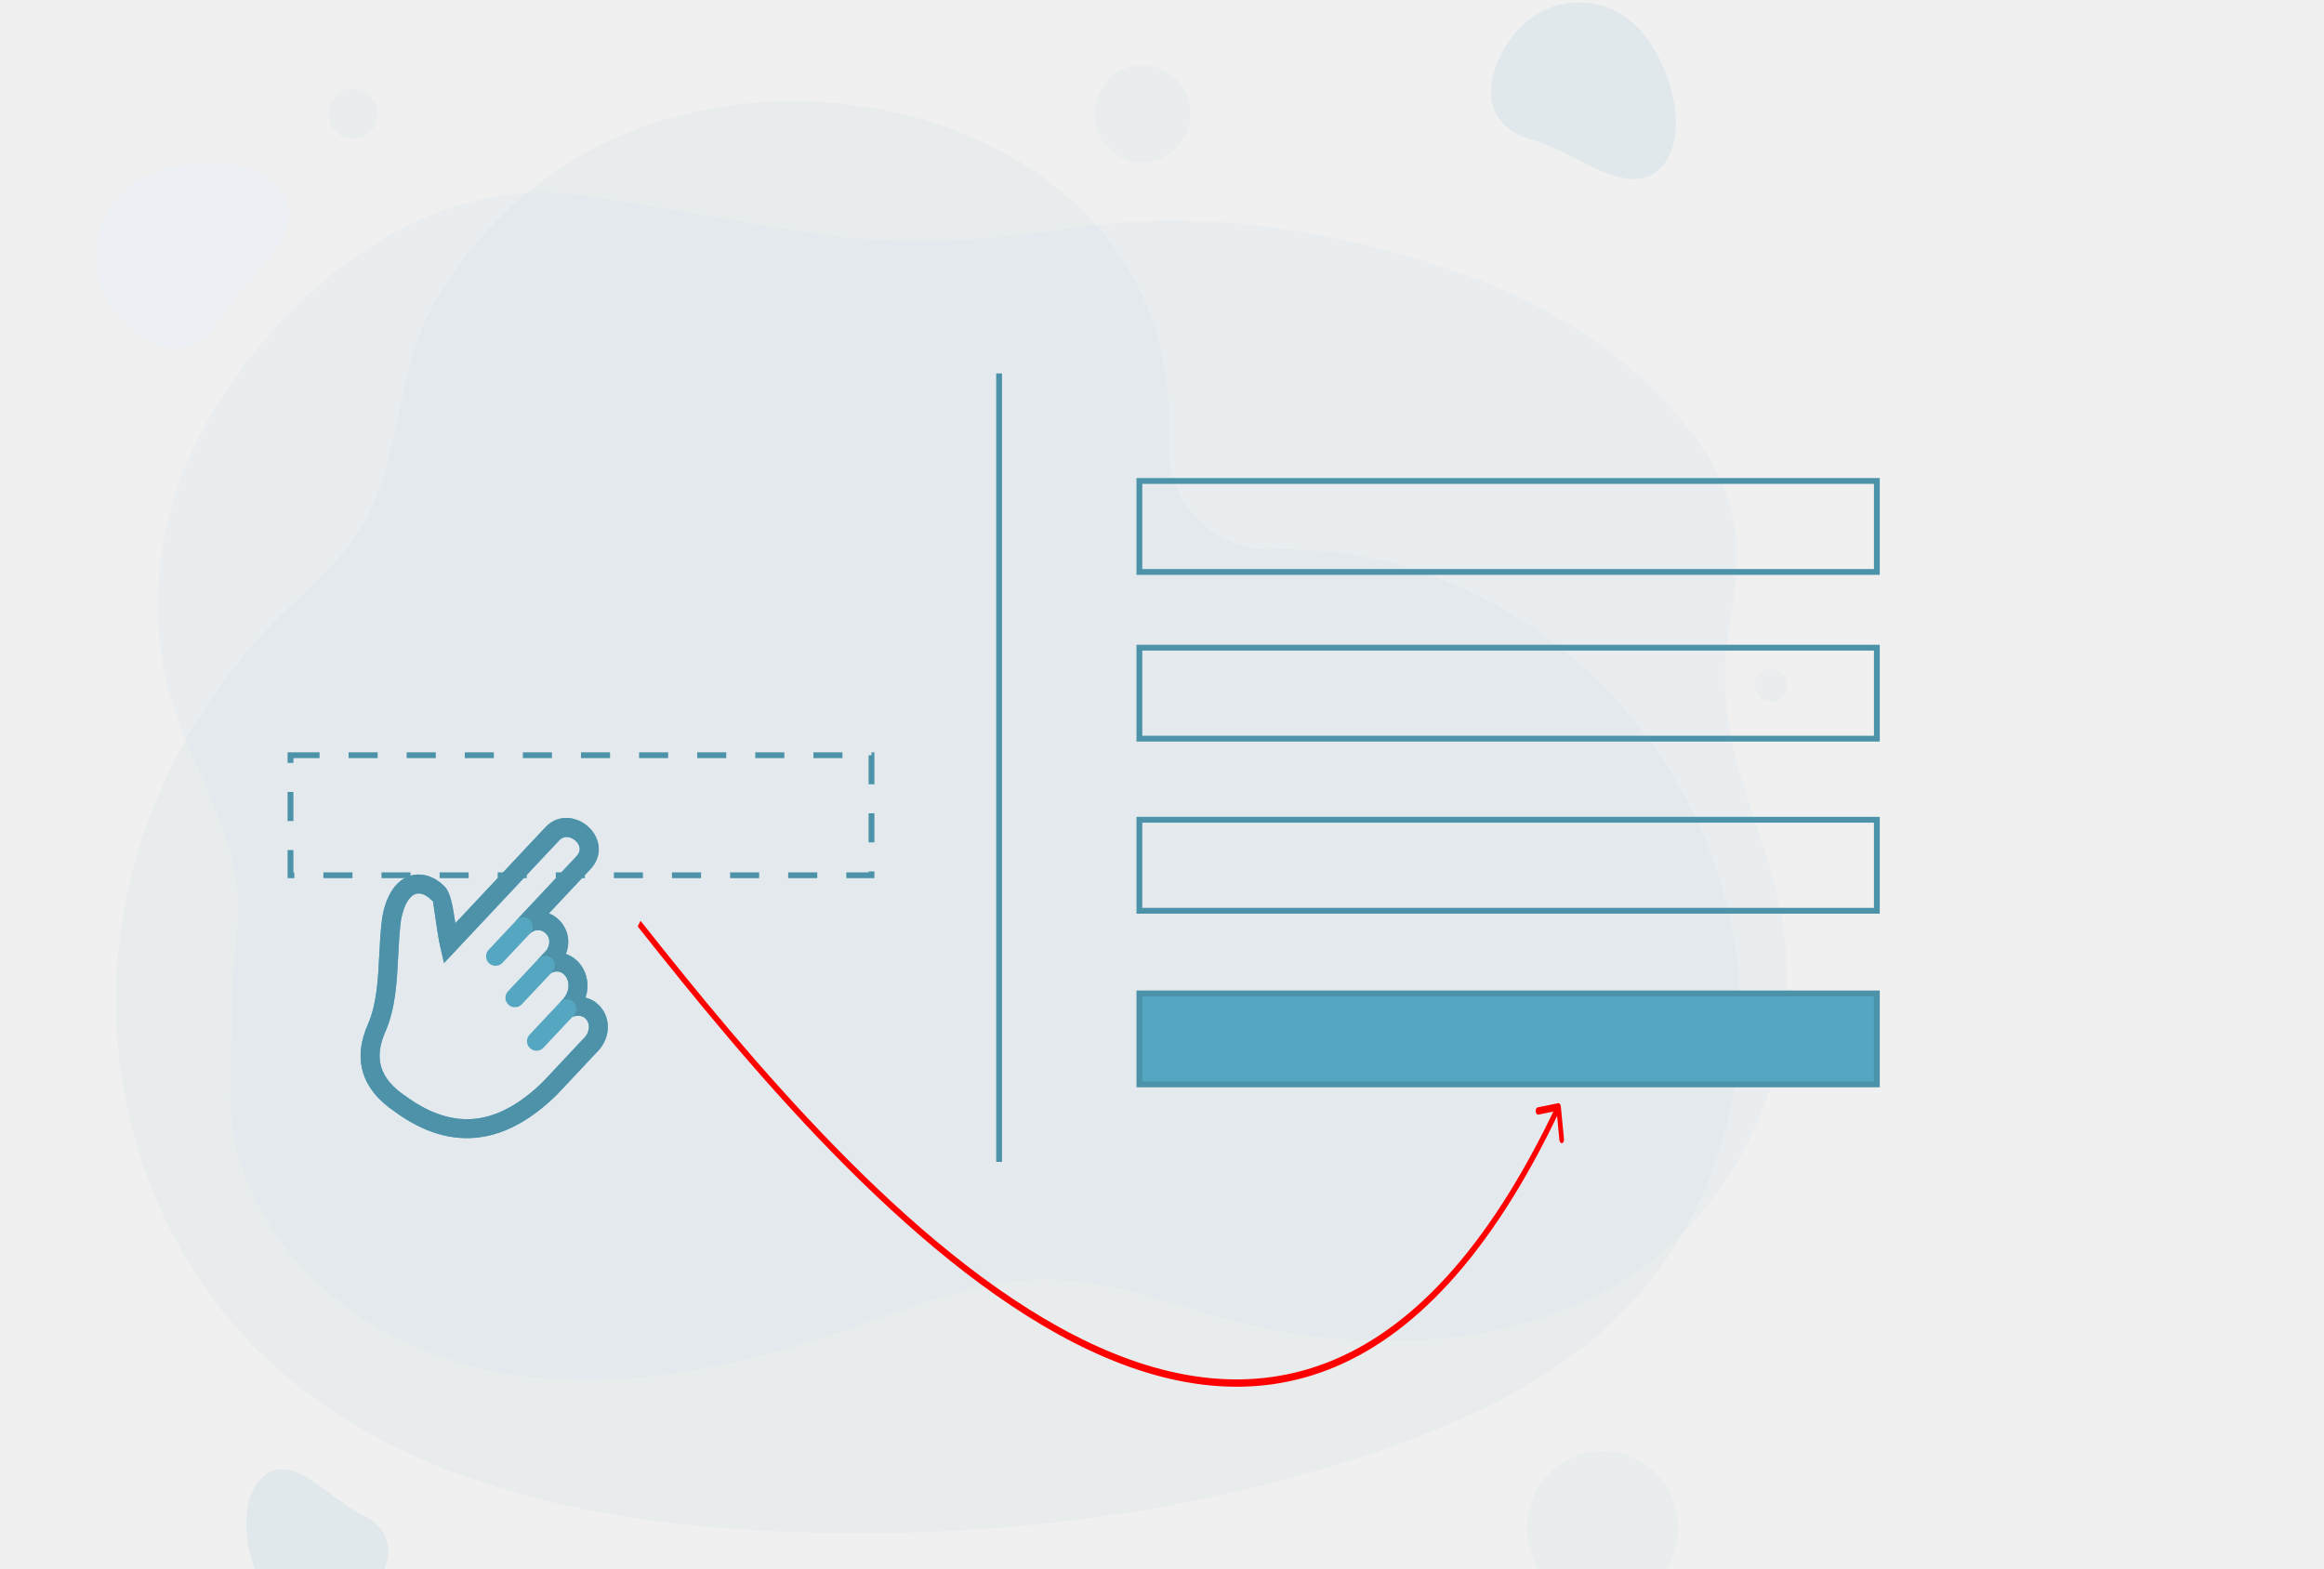
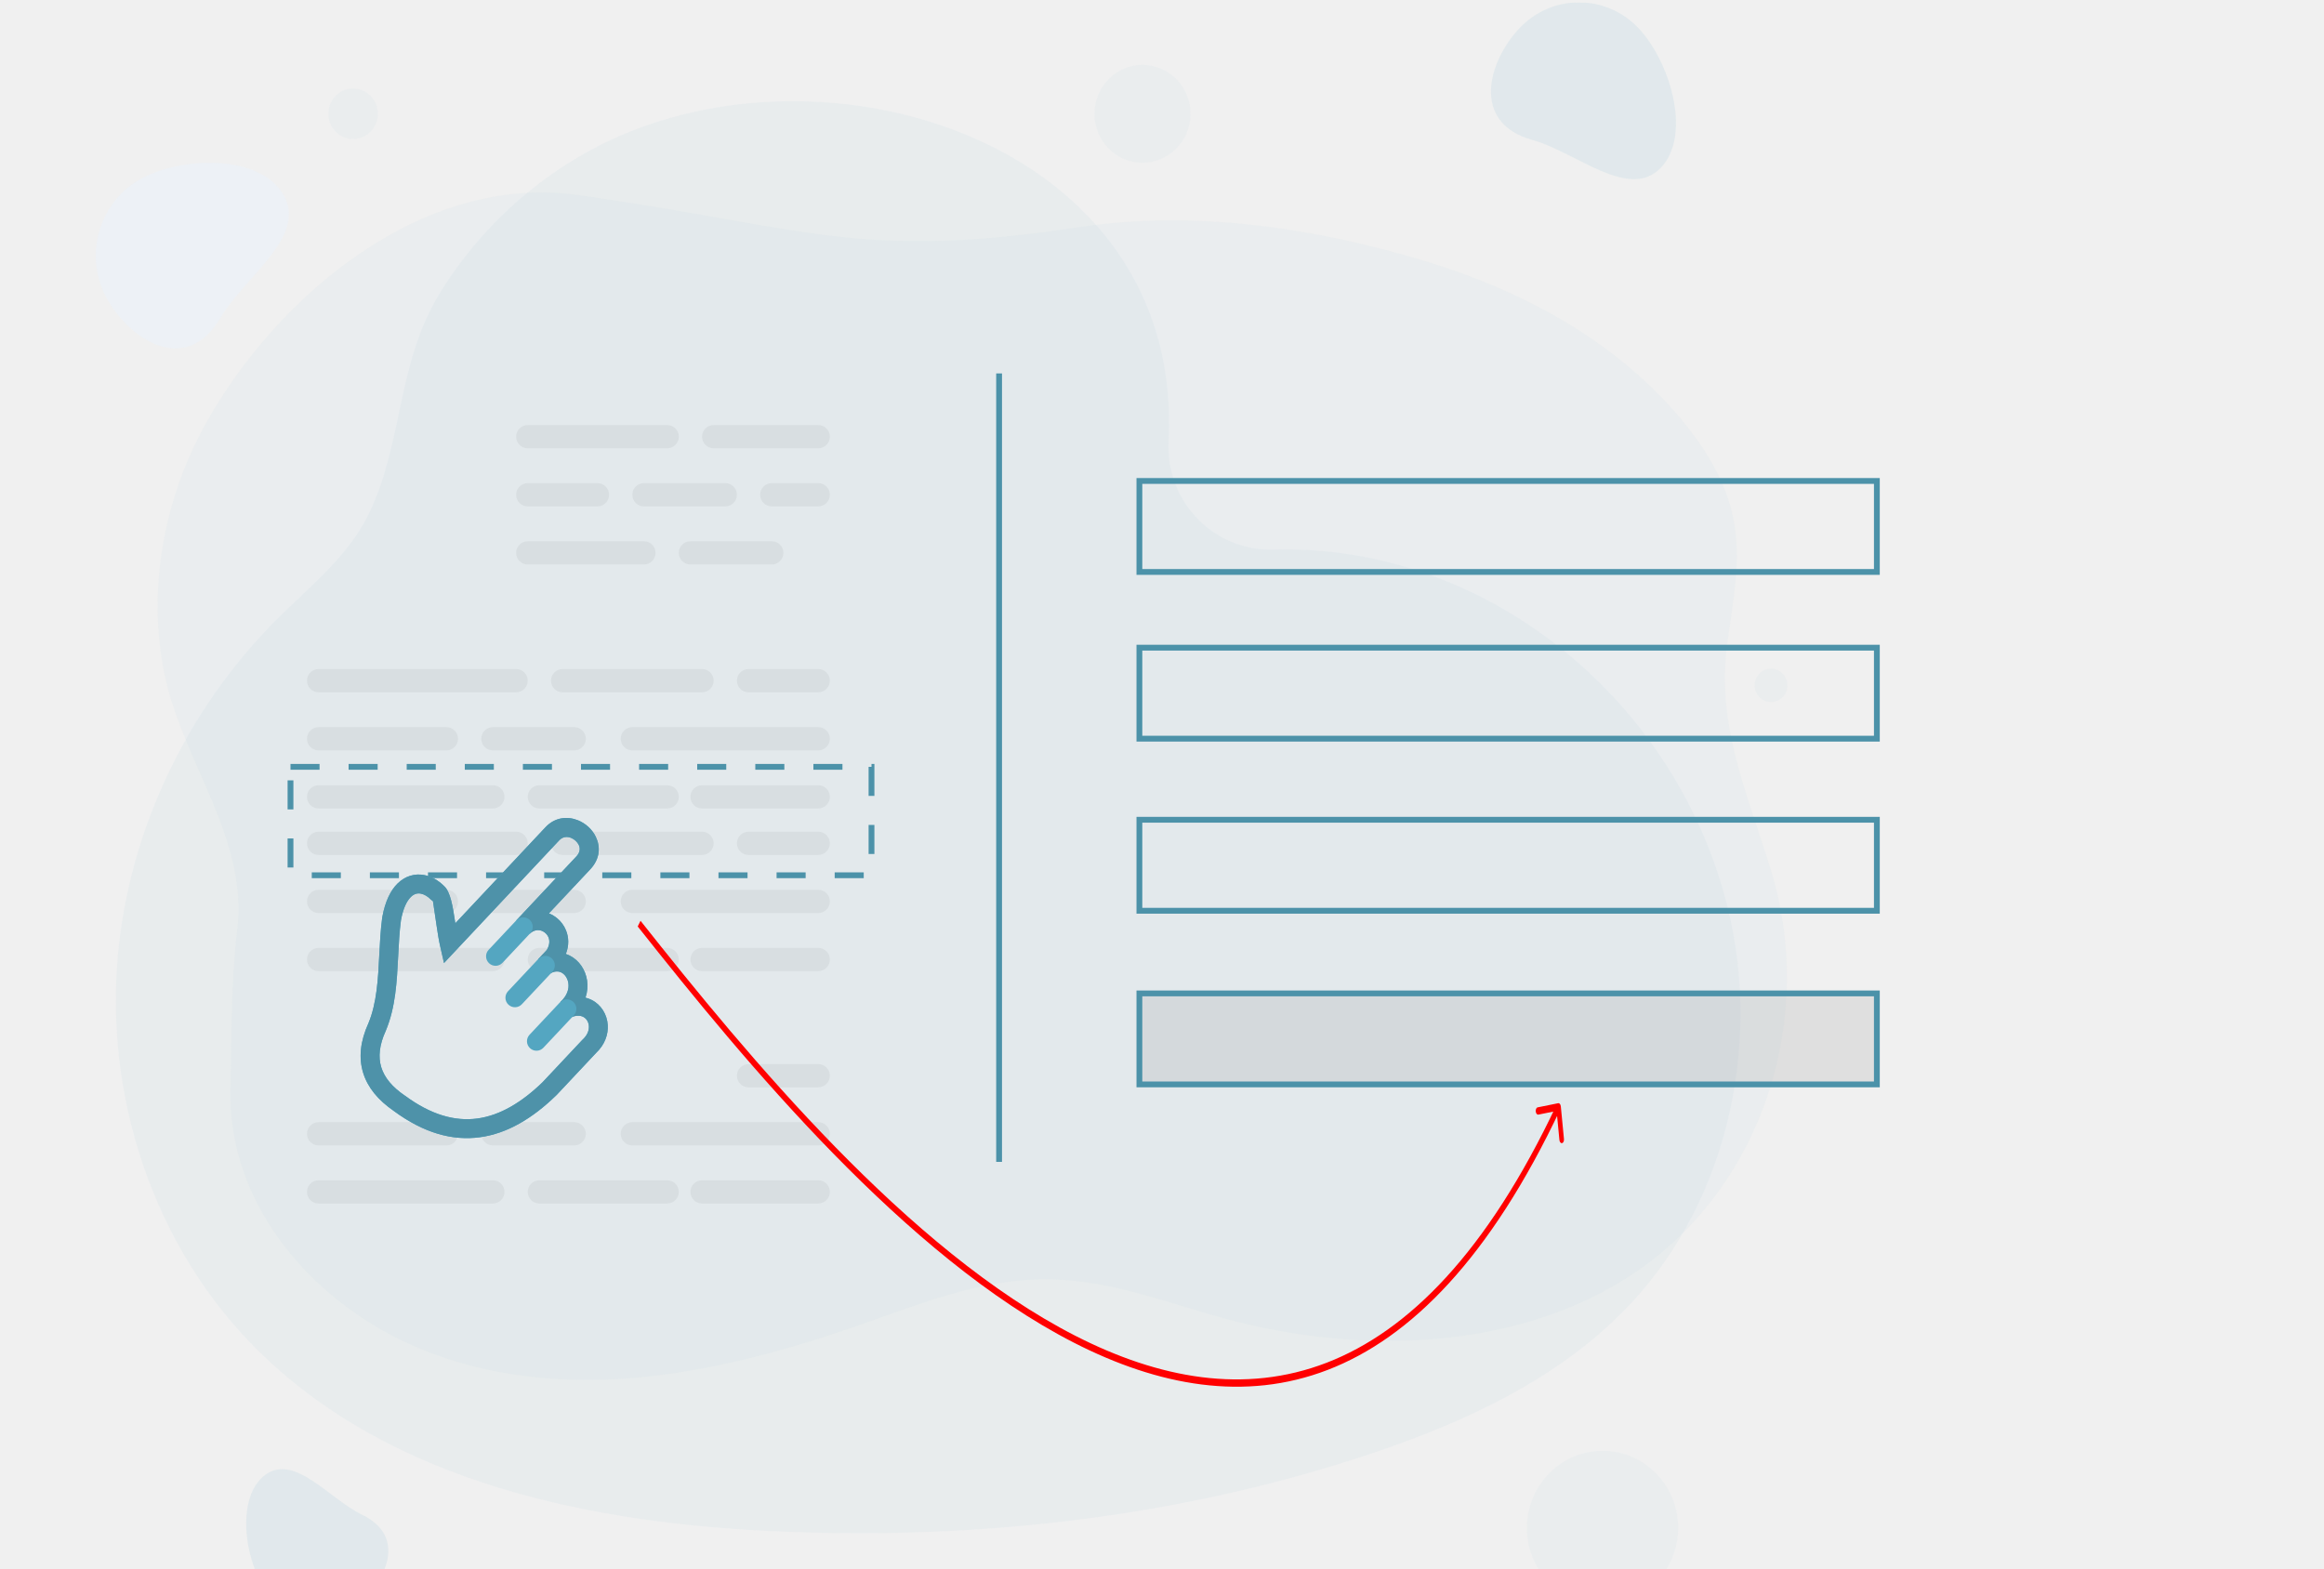
<svg xmlns="http://www.w3.org/2000/svg" width="400" height="270" viewBox="0 0 400 270" fill="none">
  <g clip-path="url(#clip0_21811_110073)">
    <g opacity="0.41">
      <path d="M20.436 181.515C19.922 176.701 19.801 171.849 20.093 167.016C21.472 144.322 31.762 122.44 47.718 106.546C53.41 100.876 59.959 95.719 63.484 88.444C69.423 76.19 68.242 62.535 75.763 50.351C83.29 38.154 94.666 28.349 107.77 22.926C146.848 6.765 203.698 26.7 201.126 75.829C201.119 76.006 201.107 76.26 201.107 76.584C200.948 86.77 209.193 94.888 219.146 94.603C255.899 93.55 288.936 120.728 297.53 156.912C303.057 180.183 297.225 206.32 281.193 223.845C269.226 236.923 252.679 244.636 236.011 250.217C202.599 261.405 167.041 265.262 131.927 263.517C99.055 261.887 64.081 254.13 41.646 229.598C29.679 216.513 22.336 199.312 20.424 181.508L20.436 181.515Z" fill="#a5c9db3d" />
    </g>
    <g opacity="0.31">
      <path d="M204.911 19.765C205.009 15.111 201.387 11.26 196.82 11.163C192.254 11.067 188.472 14.762 188.374 19.416C188.275 24.071 191.897 27.922 196.464 28.018C201.03 28.114 204.812 24.419 204.911 19.765Z" fill="#a5c9db3d" />
    </g>
    <g opacity="0.31">
      <path d="M56.514 19.811C56.634 22.208 58.641 24.054 60.992 23.927C63.348 23.8 65.159 21.758 65.038 19.354C64.917 16.956 62.91 15.111 60.56 15.238C58.203 15.364 56.393 17.407 56.514 19.811Z" fill="#a5c9db3d" />
    </g>
    <g opacity="0.31">
      <path d="M302.008 118.121C302.09 119.707 303.412 120.931 304.974 120.848C306.531 120.766 307.731 119.409 307.649 117.823C307.566 116.237 306.245 115.013 304.682 115.096C303.126 115.178 301.925 116.535 302.008 118.121Z" fill="#a5c9db3d" />
    </g>
    <g opacity="0.31">
      <path d="M288.843 263.282C288.997 255.952 283.293 249.888 276.103 249.738C268.913 249.588 262.96 255.408 262.806 262.738C262.652 270.068 268.356 276.132 275.546 276.282C282.736 276.432 288.69 270.612 288.843 263.282Z" fill="#a5c9db3d" />
    </g>
    <path opacity="0.8" d="M18.475 51.537C14.397 44.37 16.798 35.192 23.83 31.031C30.862 26.87 44.747 26.414 48.825 33.581C52.903 40.748 42.105 47.649 37.919 54.752C32.081 64.659 22.553 58.704 18.482 51.537H18.475Z" fill="#ECF1F7" />
    <path opacity="0.8" d="M61.37 276.088C56.32 279.805 49.275 278.644 45.636 273.494C41.996 268.344 40.611 257.587 45.667 253.87C50.717 250.153 56.694 258.018 62.322 260.733C70.167 264.513 66.432 272.371 61.376 276.088H61.37Z" fill="#a5c9db3d" />
    <path opacity="0.8" d="M261.572 4.805C267.048 -0.942 276.049 -1.075 281.677 4.5C287.304 10.075 291.344 23.122 285.869 28.868C280.393 34.615 271.278 26.185 263.707 24.08C253.143 21.143 256.097 10.551 261.572 4.805Z" fill="#a5c9db3d" />
    <path opacity="0.32" d="M30.73 83.35C27.033 93.98 26.023 105.593 28.417 116.578C31.632 131.35 42.716 144.34 40.829 160.095C39.699 169.551 39.895 178.215 39.667 187.507C39.197 206.579 52.549 222.372 68.206 230.275C80.923 236.694 95.387 238.387 109.342 237.163C121.906 236.059 134.274 232.768 146.216 228.683C157.725 224.751 168.892 219.86 181.304 220.228C191.626 220.533 201.192 224.364 210.987 227.021C234.369 233.37 262.032 232.469 281.907 218.706C303.695 203.624 312.492 175 304.876 149.985C300.792 136.57 295.342 124.938 297.311 110.648C298.283 103.614 299.731 96.46 298.391 89.489C297.158 83.071 293.639 77.299 289.46 72.276C278.191 58.722 262.159 50.077 245.485 44.996C226.568 39.231 205.575 36.085 185.909 39.072C147.708 44.876 139.393 39.231 99.458 33.567C72.704 29.774 47.594 51.016 35.398 72.923C33.55 76.246 31.987 79.741 30.73 83.35Z" fill="#a5c9db3d" />
    <line x1="171.961" y1="64.28" x2="171.961" y2="200" stroke="#4c92a9" />
    <rect x="196.109" y="82.79" width="126.931" height="15.663" stroke="#4c92a9" />
    <rect x="196.109" y="111.487" width="126.931" height="15.663" stroke="#4c92a9" />
    <rect x="196.109" y="141.11" width="126.931" height="15.663" stroke="#4c92a9" />
-     <rect x="196.109" y="171" width="126.931" height="15.663" stroke="#4c92a9" fill="#54a6c1" />
-     <rect x="50" y="130" width="100" height="20.663" stroke="#4c92a9" stroke-dasharray="5 5" />
+     <rect x="196.109" y="171" width="126.931" height="15.663" stroke="#4c92a9" fill="#80808026" />
+     <g fill="#000000" opacity="0.05" transform="scale(2) translate(12 16)">
+       <path d="M33.417,22.583h12c0.552,0,1-0.447,1-1s-0.448-1-1-1h-12c-0.552,0-1,0.447-1,1S32.865,22.583,33.417,22.583z" />
+       <path d="M49.417,22.583h9c0.552,0,1-0.447,1-1s-0.448-1-1-1h-9c-0.552,0-1,0.447-1,1S48.865,22.583,49.417,22.583z" />
+       <path d="M33.417,27.583h6c0.552,0,1-0.447,1-1s-0.448-1-1-1h-6c-0.552,0-1,0.447-1,1S32.865,27.583,33.417,27.583z" />
+       <path d="M51.417,26.583c0-0.553-0.448-1-1-1h-7c-0.552,0-1,0.447-1,1s0.448,1,1,1h7C50.969,27.583,51.417,27.136,51.417,26.583z" />
+       <path d="M33.417,32.583h10c0.552,0,1-0.447,1-1s-0.448-1-1-1h-10c-0.552,0-1,0.447-1,1S32.865,32.583,33.417,32.583z" />
+       <path d="M47.417,32.583h7c0.552,0,1-0.447,1-1s-0.448-1-1-1h-7c-0.552,0-1,0.447-1,1S46.865,32.583,47.417,32.583z" />
+       <path d="M58.417,25.583h-4c-0.552,0-1,0.447-1,1s0.448,1,1,1h4c0.552,0,1-0.447,1-1S58.969,25.583,58.417,25.583z" />
+       <path d="M14.417,42.583c0,0.553,0.448,1,1,1h17c0.552,0,1-0.447,1-1s-0.448-1-1-1h-17C14.865,41.583,14.417,42.03,14.417,42.583z" />
+       <path d="M35.417,42.583c0,0.553,0.448,1,1,1h12c0.552,0,1-0.447,1-1s-0.448-1-1-1h-12C35.865,41.583,35.417,42.03,35.417,42.583z" />
+       <path d="M58.417,41.583h-6c-0.552,0-1,0.447-1,1s0.448,1,1,1h6c0.552,0,1-0.447,1-1S58.969,41.583,58.417,41.583z" />
+       <path d="M15.417,48.583h11c0.552,0,1-0.447,1-1s-0.448-1-1-1h-11c-0.552,0-1,0.447-1,1S14.865,48.583,15.417,48.583z" />
+       <path d="M29.417,47.583c0,0.553,0.448,1,1,1h7c0.552,0,1-0.447,1-1s-0.448-1-1-1h-7C29.865,46.583,29.417,47.03,29.417,47.583z" />
+       <path d="M30.417,51.583h-15c-0.552,0-1,0.447-1,1s0.448,1,1,1h15c0.552,0,1-0.447,1-1S30.969,51.583,30.417,51.583z" />
+       <path d="M45.417,51.583h-11c-0.552,0-1,0.447-1,1s0.448,1,1,1h11c0.552,0,1-0.447,1-1S45.969,51.583,45.417,51.583z" />
+       <path d="M58.417,51.583h-10c-0.552,0-1,0.447-1,1s0.448,1,1,1h10c0.552,0,1-0.447,1-1S58.969,51.583,58.417,51.583z" />
+       <path d="M58.417,46.583h-16c-0.552,0-1,0.447-1,1s0.448,1,1,1h16c0.552,0,1-0.447,1-1S58.969,46.583,58.417,46.583z" />
+     </g>
+     <g fill="#000000" opacity="0.05" transform="scale(2) translate(12 30)">
+       <path d="M14.417,42.583c0,0.553,0.448,1,1,1h17c0.552,0,1-0.447,1-1s-0.448-1-1-1h-17C14.865,41.583,14.417,42.03,14.417,42.583z" />
+       <path d="M35.417,42.583c0,0.553,0.448,1,1,1h12c0.552,0,1-0.447,1-1s-0.448-1-1-1h-12C35.865,41.583,35.417,42.03,35.417,42.583z" />
+       <path d="M58.417,41.583h-6c-0.552,0-1,0.447-1,1s0.448,1,1,1h6c0.552,0,1-0.447,1-1S58.969,41.583,58.417,41.583z" />
+       <path d="M15.417,48.583h11c0.552,0,1-0.447,1-1s-0.448-1-1-1h-11c-0.552,0-1,0.447-1,1S14.865,48.583,15.417,48.583z" />
+       <path d="M29.417,47.583c0,0.553,0.448,1,1,1h7c0.552,0,1-0.447,1-1s-0.448-1-1-1h-7C29.865,46.583,29.417,47.03,29.417,47.583z" />
+       <path d="M30.417,51.583h-15c-0.552,0-1,0.447-1,1s0.448,1,1,1h15c0.552,0,1-0.447,1-1S30.969,51.583,30.417,51.583z" />
+       <path d="M45.417,51.583h-11c-0.552,0-1,0.447-1,1s0.448,1,1,1h11c0.552,0,1-0.447,1-1S45.969,51.583,45.417,51.583z" />
+       <path d="M58.417,51.583h-10c-0.552,0-1,0.447-1,1s0.448,1,1,1h10c0.552,0,1-0.447,1-1S58.969,51.583,58.417,51.583z" />
+       <path d="M58.417,46.583h-16c-0.552,0-1,0.447-1,1s0.448,1,1,1h16c0.552,0,1-0.447,1-1S58.969,46.583,58.417,46.583z" />
+     </g>
+     <g fill="#000000" opacity="0.05" transform="scale(2) translate(12 50)">
+       <path d="M58.417,41.583h-6c-0.552,0-1,0.447-1,1s0.448,1,1,1h6c0.552,0,1-0.447,1-1S58.969,41.583,58.417,41.583z" />
+       <path d="M15.417,48.583h11c0.552,0,1-0.447,1-1s-0.448-1-1-1h-11c-0.552,0-1,0.447-1,1S14.865,48.583,15.417,48.583z" />
+       <path d="M29.417,47.583c0,0.553,0.448,1,1,1h7c0.552,0,1-0.447,1-1s-0.448-1-1-1h-7C29.865,46.583,29.417,47.03,29.417,47.583z" />
+       <path d="M30.417,51.583h-15c-0.552,0-1,0.447-1,1s0.448,1,1,1h15c0.552,0,1-0.447,1-1S30.969,51.583,30.417,51.583z" />
+       <path d="M45.417,51.583h-11c-0.552,0-1,0.447-1,1s0.448,1,1,1h11c0.552,0,1-0.447,1-1S45.969,51.583,45.417,51.583z" />
+       <path d="M58.417,51.583h-10c-0.552,0-1,0.447-1,1s0.448,1,1,1h10c0.552,0,1-0.447,1-1S58.969,51.583,58.417,51.583z" />
+       <path d="M58.417,46.583h-16c-0.552,0-1,0.447-1,1s0.448,1,1,1h16c0.552,0,1-0.447,1-1S58.969,46.583,58.417,46.583z" />
+     </g>
+     <rect x="50" y="132" width="100" height="18.663" stroke="#4c92a9" stroke-dasharray="5 5" />
    <g transform="rotate(50) translate(-5 -190) skewX(25)">
      <path d="M273.851 106.624C273.657 106.428 273.34 106.426 273.144 106.62L269.945 109.785C269.748 109.979 269.747 110.295 269.941 110.492C270.135 110.688 270.452 110.69 270.648 110.496L273.492 107.683L276.305 110.527C276.499 110.723 276.815 110.725 277.012 110.53C277.208 110.336 277.21 110.02 277.016 109.823L273.851 106.624ZM100.528 208.427C129.931 209.283 173.118 209.649 209.033 196.961C226.999 190.614 243.175 180.99 254.895 166.5C266.621 152.003 273.855 132.674 273.996 106.978L272.996 106.973C272.856 132.472 265.683 151.573 254.118 165.871C242.547 180.176 226.549 189.712 208.699 196.018C172.983 208.636 129.973 208.284 100.558 207.428L100.528 208.427Z" fill="red" />
    </g>
    <g clip-path="url(#clip1_21811_110073)" transform="translate(-1 -65)">
      <path fill-rule="evenodd" clip-rule="evenodd" d="M96.753 253.53C92.621 257.558 88.259 260.131 83.593 260.761C78.877 261.397 73.953 260.052 68.769 256.228L68.771 256.225C66.067 254.369 64.278 252.192 63.502 249.661C62.717 247.098 62.989 244.256 64.421 241.109C65.862 237.632 66.071 233.521 66.279 229.411C66.388 227.251 66.498 225.092 66.786 222.942L66.797 222.874C67.295 220.108 68.257 218.227 69.437 217.072C70.103 216.421 70.838 215.989 71.605 215.753C72.392 215.512 73.197 215.476 73.988 215.62C75.233 215.847 76.429 216.518 77.428 217.514C78.549 218.493 78.947 221.13 79.344 223.767L79.368 223.923L94.88 207.401C96.531 205.644 98.685 205.47 100.505 206.211C101.159 206.477 101.768 206.869 102.291 207.352C102.813 207.835 103.249 208.413 103.553 209.05C104.37 210.759 104.299 212.827 102.594 214.643L95.479 222.222C96.008 222.433 96.5 222.729 96.934 223.095C97.569 223.631 98.084 224.322 98.412 225.123C98.905 226.323 98.975 227.743 98.392 229.211C98.633 229.292 98.866 229.39 99.092 229.505C99.885 229.909 100.563 230.52 101.073 231.268C101.572 231.998 101.914 232.857 102.048 233.775C102.186 234.719 102.114 235.73 101.776 236.732C102.144 236.822 102.493 236.951 102.819 237.115C103.645 237.527 104.318 238.156 104.799 238.92C105.269 239.667 105.552 240.54 105.607 241.457C105.703 243.062 105.111 244.806 103.617 246.228L96.805 253.484L96.753 253.53ZM83.154 257.535C87.055 257.008 90.799 254.77 94.425 251.249L94.422 251.247L101.239 243.987L101.318 243.912C102.09 243.196 102.399 242.369 102.356 241.638C102.334 241.275 102.227 240.937 102.05 240.655C101.883 240.39 101.649 240.172 101.363 240.028C100.842 239.768 100.114 239.756 99.235 240.144L97.469 237.454C98.607 236.415 98.969 235.233 98.824 234.243C98.761 233.811 98.609 233.42 98.39 233.1C98.183 232.797 97.918 232.555 97.617 232.401C97.102 232.139 96.426 232.146 95.691 232.577L93.673 230.053L95.114 228.519C95.605 227.692 95.642 226.935 95.403 226.351C95.28 226.052 95.081 225.787 94.833 225.577C94.588 225.371 94.299 225.223 93.994 225.154C93.425 225.024 92.767 225.173 92.184 225.723L89.871 223.42L100.211 212.406C100.841 211.736 100.892 211.022 100.621 210.457C100.493 210.19 100.305 209.942 100.076 209.731C99.847 209.519 99.577 209.345 99.286 209.227C98.625 208.958 97.85 209.015 97.263 209.639L77.42 230.775L76.736 227.781C76.518 226.825 76.324 225.535 76.129 224.245C75.819 222.186 75.533 220.14 75.521 220.133L75.183 219.868C74.631 219.304 74.014 218.933 73.415 218.824C73.127 218.772 72.841 218.782 72.573 218.865C72.285 218.953 71.997 219.126 71.723 219.395C70.996 220.107 70.379 221.394 70.011 223.407C69.747 225.388 69.64 227.486 69.534 229.583C69.311 233.985 69.088 238.388 67.406 242.413L67.385 242.463C66.301 244.842 66.071 246.915 66.621 248.709C67.177 250.524 68.548 252.139 70.655 253.576L70.706 253.606C75.155 256.89 79.283 258.057 83.154 257.535Z" fill="#54a6c1" />
      <path fill-rule="evenodd" clip-rule="evenodd" d="M96.753 253.53C92.621 257.558 88.259 260.131 83.593 260.761C78.877 261.397 73.953 260.052 68.769 256.228L68.771 256.225C66.067 254.369 64.278 252.192 63.502 249.661C62.717 247.098 62.989 244.256 64.421 241.109C65.862 237.632 66.071 233.521 66.279 229.411C66.388 227.251 66.498 225.092 66.786 222.942L66.797 222.874C67.295 220.108 68.257 218.227 69.437 217.072C70.103 216.421 70.838 215.989 71.605 215.753C72.392 215.512 73.197 215.476 73.988 215.62C75.233 215.847 76.429 216.518 77.428 217.514C78.549 218.493 78.947 221.13 79.344 223.767L79.368 223.923L94.88 207.401C96.531 205.644 98.685 205.47 100.505 206.211C101.159 206.477 101.768 206.869 102.291 207.352C102.813 207.835 103.249 208.413 103.553 209.05C104.37 210.759 104.299 212.827 102.594 214.643L95.479 222.222C96.008 222.433 96.5 222.729 96.934 223.095C97.569 223.631 98.084 224.322 98.412 225.123C98.905 226.323 98.975 227.743 98.392 229.211C98.633 229.292 98.866 229.39 99.092 229.505C99.885 229.909 100.563 230.52 101.073 231.268C101.572 231.998 101.914 232.857 102.048 233.775C102.186 234.719 102.114 235.73 101.776 236.732C102.144 236.822 102.493 236.951 102.819 237.115C103.645 237.527 104.318 238.156 104.799 238.92C105.269 239.667 105.552 240.54 105.607 241.457C105.703 243.062 105.111 244.806 103.617 246.228L96.805 253.484L96.753 253.53ZM83.154 257.535C87.055 257.008 90.799 254.77 94.425 251.249L94.422 251.247L101.239 243.987L101.318 243.912C102.09 243.196 102.399 242.369 102.356 241.638C102.334 241.275 102.227 240.937 102.05 240.655C101.883 240.39 101.649 240.172 101.363 240.028C100.842 239.768 100.114 239.756 99.235 240.144L97.469 237.454C98.607 236.415 98.969 235.233 98.824 234.243C98.761 233.811 98.609 233.42 98.39 233.1C98.183 232.797 97.918 232.555 97.617 232.401C97.102 232.139 96.426 232.146 95.691 232.577L93.673 230.053L95.114 228.519C95.605 227.692 95.642 226.935 95.403 226.351C95.28 226.052 95.081 225.787 94.833 225.577C94.588 225.371 94.299 225.223 93.994 225.154C93.425 225.024 92.767 225.173 92.184 225.723L89.871 223.42L100.211 212.406C100.841 211.736 100.892 211.022 100.621 210.457C100.493 210.19 100.305 209.942 100.076 209.731C99.847 209.519 99.577 209.345 99.286 209.227C98.625 208.958 97.85 209.015 97.263 209.639L77.42 230.775L76.736 227.781C76.518 226.825 76.324 225.535 76.129 224.245C75.819 222.186 75.533 220.14 75.521 220.133L75.183 219.868C74.631 219.304 74.014 218.933 73.415 218.824C73.127 218.772 72.841 218.782 72.573 218.865C72.285 218.953 71.997 219.126 71.723 219.395C70.996 220.107 70.379 221.394 70.011 223.407C69.747 225.388 69.64 227.486 69.534 229.583C69.311 233.985 69.088 238.388 67.406 242.413L67.385 242.463C66.301 244.842 66.071 246.915 66.621 248.709C67.177 250.524 68.548 252.139 70.655 253.576L70.706 253.606C75.155 256.89 79.283 258.057 83.154 257.535Z" fill="#4e92a9" />
      <path fill-rule="evenodd" clip-rule="evenodd" d="M89.868 223.421C90.484 222.764 91.518 222.732 92.176 223.35C92.835 223.969 92.868 225.002 92.251 225.659L87.484 230.736C86.867 231.393 85.834 231.425 85.176 230.807C84.517 230.188 84.484 229.155 85.1 228.498L89.868 223.421Z" fill="#54a6c1" />
      <path fill-rule="evenodd" clip-rule="evenodd" d="M93.672 230.053C94.289 229.396 95.322 229.364 95.981 229.982C96.639 230.6 96.673 231.633 96.056 232.29L90.819 237.868C90.203 238.525 89.169 238.557 88.511 237.939C87.852 237.321 87.819 236.288 88.436 235.63L93.672 230.053Z" fill="#54a6c1" />
      <path fill-rule="evenodd" clip-rule="evenodd" d="M97.379 237.538C97.996 236.881 99.029 236.849 99.688 237.468C100.346 238.086 100.38 239.119 99.763 239.776L94.526 245.354C93.909 246.01 92.876 246.042 92.218 245.424C91.559 244.806 91.526 243.773 92.142 243.116L97.379 237.538Z" fill="#54a6c1" />
    </g>
  </g>
  <defs>
    <clipPath id="clip0_21811_110073">
      <rect width="324" height="309.19" fill="white" transform="translate(0 0.405273)" />
    </clipPath>
    <clipPath id="clip1_21811_110073">
      <rect width="44.892" height="58.787" fill="white" transform="matrix(0.729032 0.68448 -0.684476 0.729035 89.6758 195.508)" />
    </clipPath>
  </defs>
</svg>
